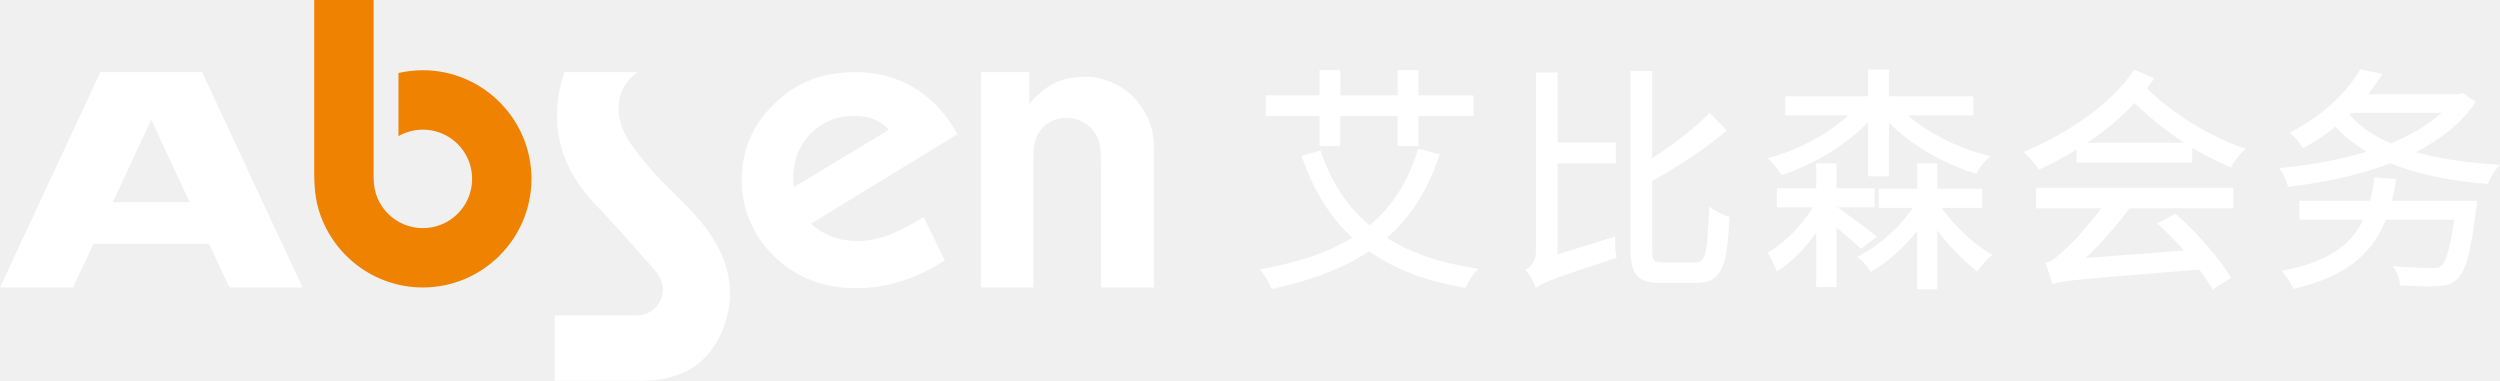
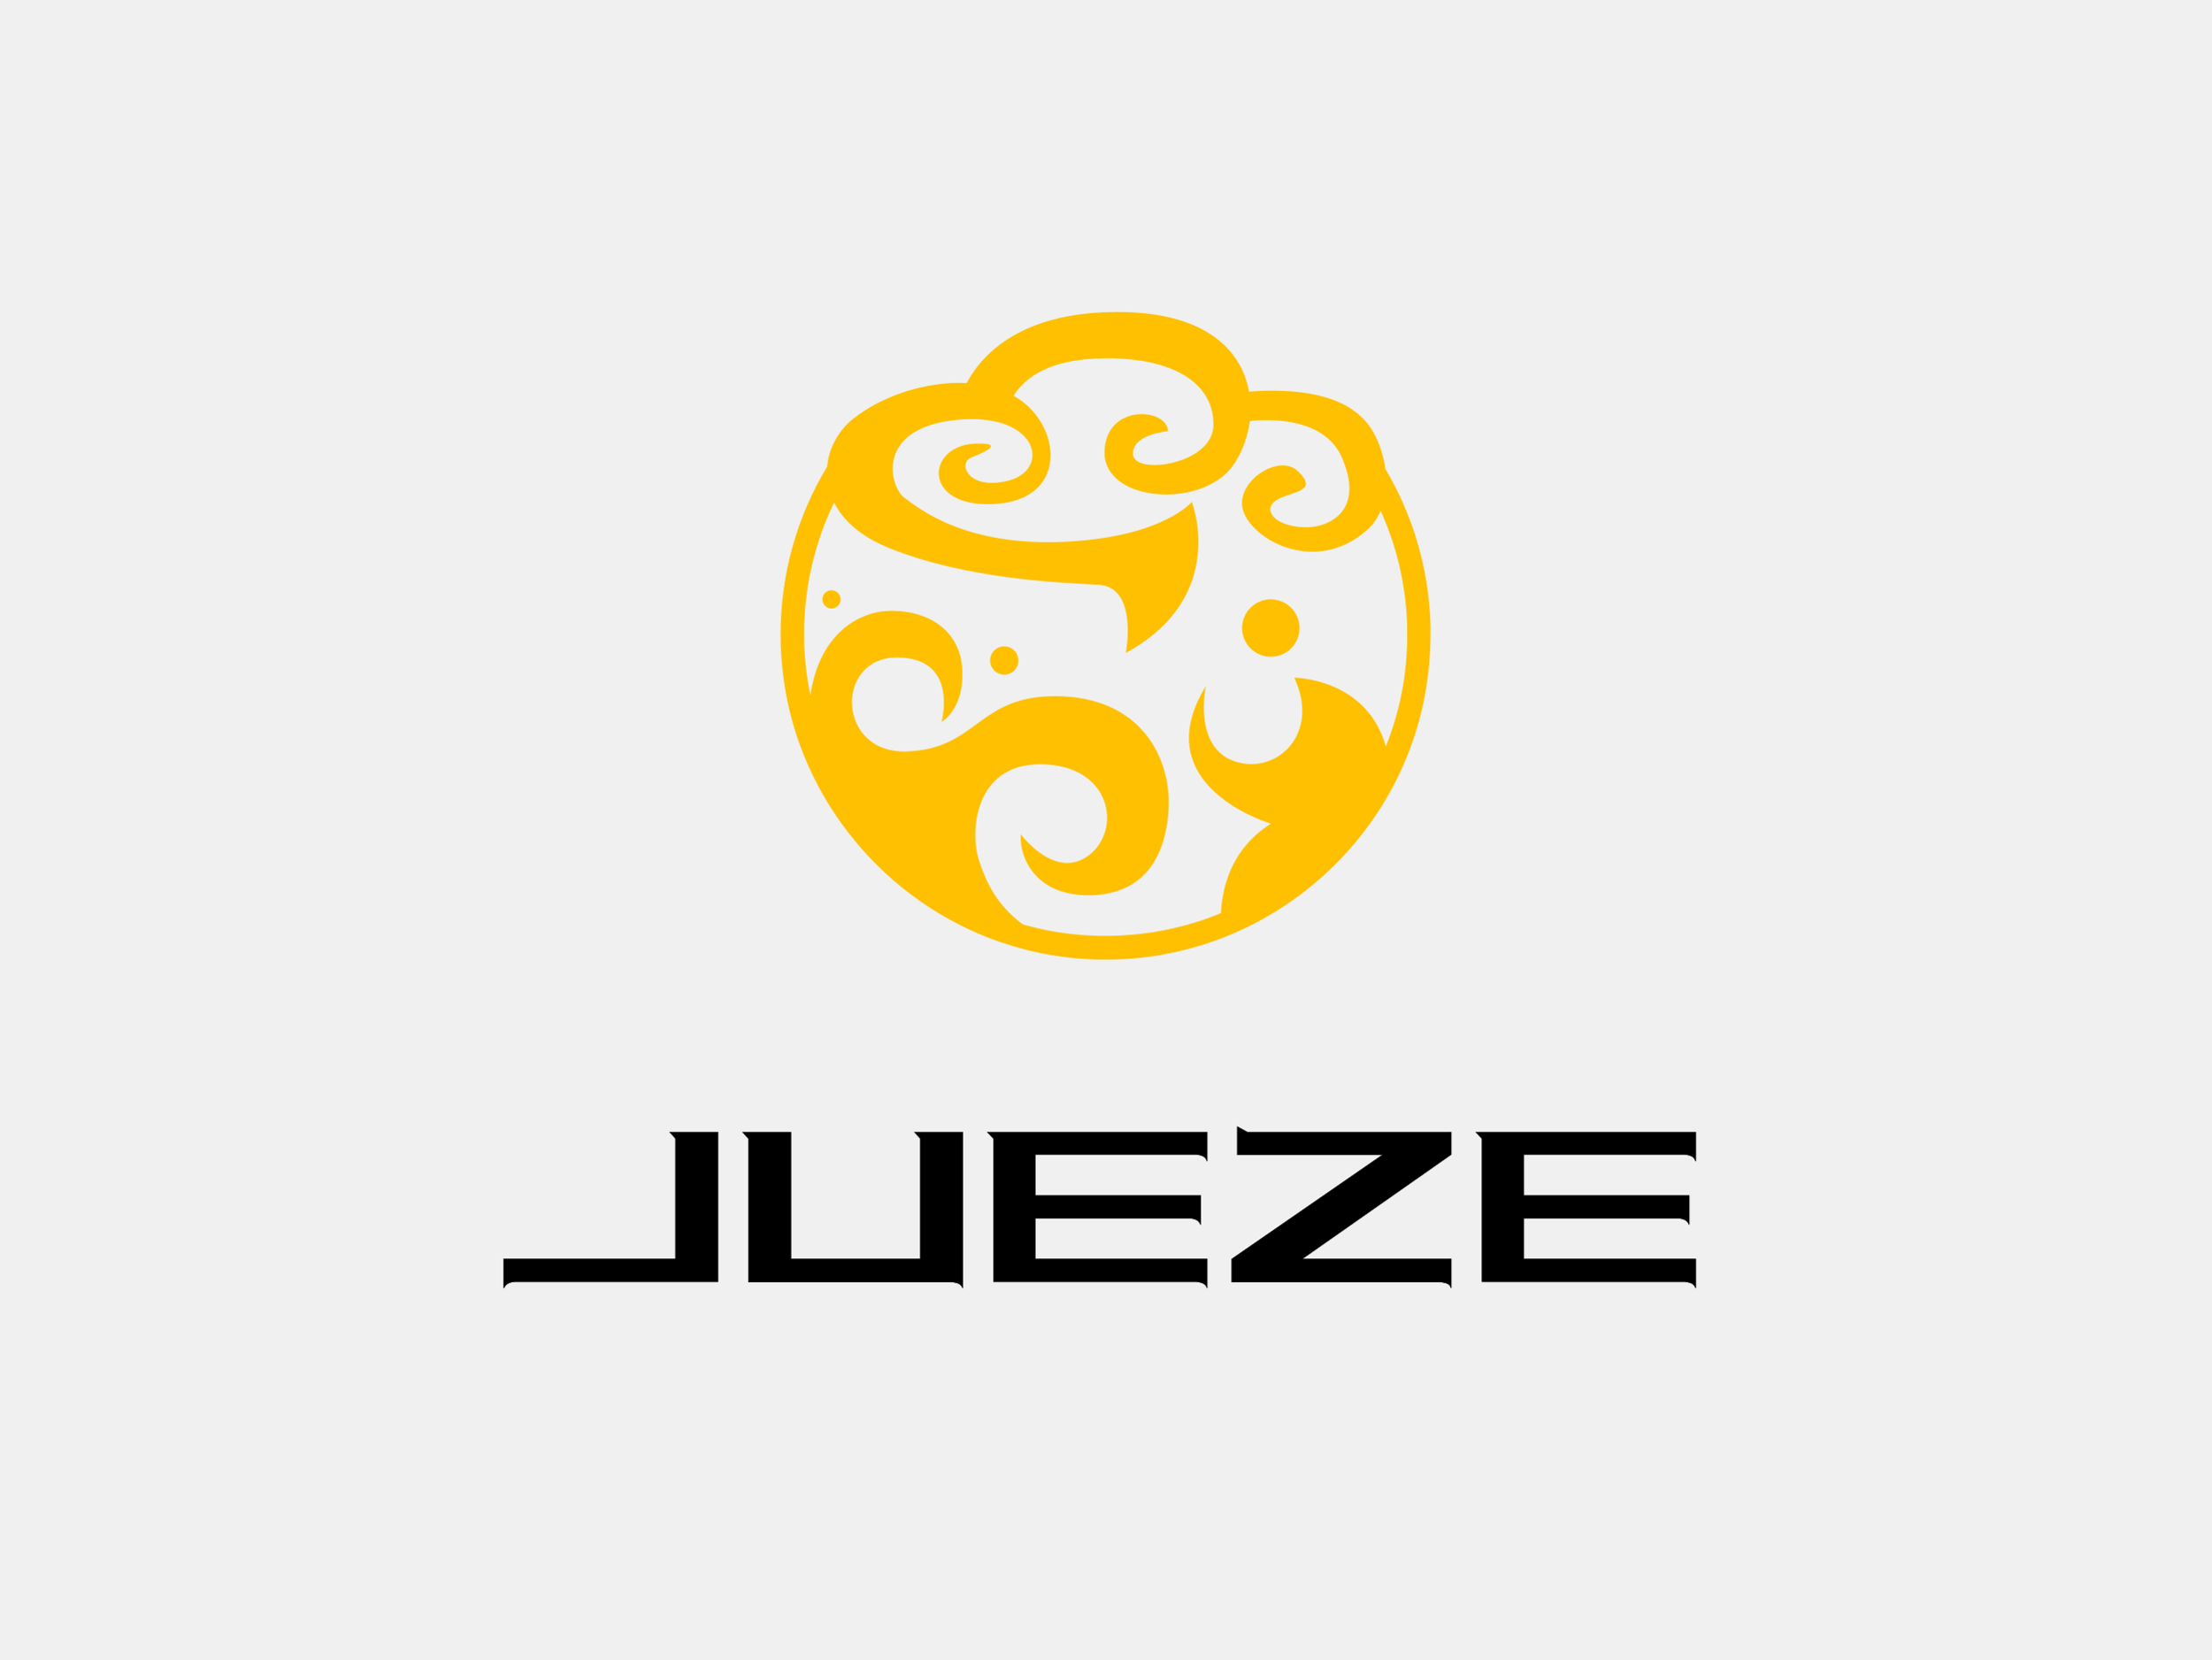
- <svg xmlns="http://www.w3.org/2000/svg" viewBox="0 0 5052.61 769.53">
-   <defs>
-     <style>.cls-1,.cls-2{fill:#fff;}.cls-2,.cls-3{fill-rule:evenodd;}.cls-3{fill:#ef8200;}</style>
-   </defs>
-   <g id="图层_2" data-name="图层 2">
-     <g id="图层_1-2" data-name="图层 1">
-       <path class="cls-1" d="M2905,314.5c-23.84,71.53-59.6,125.89-108.24,166.42,48.64,31.95,109.67,53.41,184.06,64.85-7.63,7.15-16.69,22.41-21,32-78.68-13.35-142.1-37.67-192.65-74.39-52.92,35.76-117.3,59.61-195,76.77-3.34-8.58-12.88-24.79-19.55-33.38,74.86-13.35,136.37-34.33,186-65.8-46.25-42-80.11-96.32-103.47-163.56l31.47-9.06c21,62.47,53.88,113,101.57,151.64,46.25-37.67,79.63-88.22,100.61-155Zm-234.6-83.92H2561.7V196.25h108.72v-51h34.81v51h123v-51h34.81v51h111.1v34.33h-111.1v61h-34.81v-61h-123v61h-34.81Z" />
-       <path class="cls-1" d="M2570,584.26l-1.11-2.86c-3.2-8.22-12.45-24-19-32.48l-3.64-4.68,5.84-1c74.43-13.27,133.61-33.84,180.72-62.83-44.53-41.52-77.59-94.52-101-161.83l-1.24-3.57,38.39-11.05,1.09,3.24c21,62.42,53.1,110.92,98.17,148.15,45.19-37.56,77-87.12,97.21-151.42l1-3.25L2909.62,312l-1.2,3.62c-23.29,69.87-57.88,123.87-105.65,164.91,47.71,30.36,106.2,50.55,178.61,61.69l7.27,1.12-5.36,5c-6.83,6.4-15.62,20.69-20.17,30.81l-1.13,2.52-2.73-.46c-78.73-13.36-141.61-37.43-192.12-73.56-50.55,33.68-112.34,57.83-194.18,75.91Zm-11.07-35A194.72,194.72,0,0,1,2574.32,576c80.61-18.05,141.32-42.1,190.89-75.59l2.08-1.41,2,1.48c49.37,35.86,111,59.85,188.45,73.29a138.85,138.85,0,0,1,15.93-25.47c-72.45-11.83-131-32.91-178.89-64.35l-4-2.65,3.71-3.09c47.8-39.83,82.47-92.59,105.92-161.18l-29.25-7.7c-21,65.15-54,115.36-100.73,153.42l-2.26,1.84-2.25-1.83c-46.56-37.71-79.82-86.81-101.61-150l-24.55,7.06c23.53,66.19,56.67,118.08,101.25,158.52l3.48,3.15-4,2.52C2693.17,514,2633.7,535.37,2558.89,549.22Zm307.75-254h-42v-61H2708.8v61h-42v-61H2558.12V192.67h108.72v-51h42v51h115.87v-51h42v51h111.1v41.49h-111.1ZM2831.83,288h27.65V227h111.11V199.82H2859.48v-51h-27.65v51H2701.65v-51H2674v51H2565.27V227H2674v61h27.66V227h130.18Z" />
-       <path class="cls-1" d="M3427.16,533.85c23.84,0,27.18-21.94,30.52-109.67,9.06,6.67,23.84,13.82,33.85,16.69-4.29,94.41-13.82,127.31-62,127.31h-72.48c-45.78,0-58.18-14.3-58.18-67.23V147.13h36.72V326c44.82-27.66,91.08-63.9,119.68-93l29.57,30.52c-41,34.81-97.28,71-149.25,100.14V502.38c0,26.7,3.81,31.47,25.27,31.47Zm-166.42-51c-.47,11.44.48,27.18,2.39,35.76-129.23,42-146.39,49.59-157.36,58.17-2.86-9.06-11.44-24.31-17.64-30.51,7.63-5.25,19.55-16.22,19.55-36.72V150h36.71V291.61h117.79v34.81H3144.39V519.07Z" />
-       <path class="cls-1" d="M3103.91,582.76l-1.55-4.92c-2.81-8.91-11.27-23.57-16.76-29.06l-3-3,3.54-2.44c11.94-8.21,18-19.57,18-33.77V146.41H3148V288h117.78v42H3148V514.2l116.56-36.3-.21,5.08c-.48,11.56.53,26.86,2.3,34.83l.71,3.18-3.1,1c-127.93,41.55-145.85,49.45-156.25,57.59Zm-10.51-36c5.23,6.47,10.87,16.55,14.09,24.33,12.28-8.1,37.5-17.9,151.53-55a178.07,178.07,0,0,1-2-28.43l-116.23,36.2V322.85H3258.6V295.19H3140.82V153.57h-29.56v356C3111.26,524.65,3105.1,537.45,3093.4,546.79Zm336.15,25h-72.48c-47.91,0-61.76-15.88-61.76-70.81V143.55h43.88v176c41.81-26.4,85.86-60.89,113.55-89.05l2.57-2.61,34.78,35.9-2.92,2.47c-49.32,41.87-113.14,79.92-148,99.5V502.38c0,11.27.64,19.58,3.8,23.51,2.56,3.19,7.41,4.38,17.89,4.38h66.28c19.48,0,23.51-15.88,26.94-106.23l.26-6.75,5.44,4c8.43,6.21,22.8,13.29,32.72,16.12l2.72.78-.13,2.83c-2,44.84-5.34,79.06-14.85,100.36C3470.88,562.39,3455.24,571.76,3429.55,571.76Zm-127.08-421V501c0,51.16,10.71,63.65,54.6,63.65h72.48c44.7,0,54-30.32,58.28-121.13A134.18,134.18,0,0,1,3461,430.73c-3.1,79.12-6.24,106.7-33.85,106.7h-66.28c-11,0-18.75-1.18-23.47-7.06-4.5-5.61-5.38-14.51-5.38-28V361.52l1.83-1c57.47-32.16,109-66.59,145.76-97.27l-24.36-25.15c-29.41,29.27-75.19,64.65-117.77,90.92l-5.46,3.37V150.71Z" />
-       <path class="cls-1" d="M3779.07,237.73c-44.35,49.12-112.54,90.12-176.91,112.06-5.25-9.06-14.78-21.46-22.41-28.13,60.08-16.69,123.5-51.5,165-92h-133V198.15h167.37V144.27h35.29v53.88h170.23v31.47H3845.83c42.91,39.11,107.29,72.48,169.28,87.74-8.11,7.16-18.12,20.51-22.89,29.57-65.33-20-133-60.08-177.86-107.77V352.65h-35.29Zm137.81,178.82c26.7,38.62,68.18,78.67,103.47,99.18-7.63,6.2-18.6,18.6-24.8,27.66-26.7-20.51-59.12-53.89-83.92-89.17V581.06h-33.38V456.6c-27.65,36.72-62.94,68.67-96.32,88.22-4.77-8.11-14.78-19.55-21.93-25.28,41.48-21,86.3-61.51,112.53-103h-72V385.07h77.72V333.58h33.38v51.49h90.6v31.48Zm-155.45,81.54c-10.49-10-33.38-29.57-53.41-45.78V576.76h-33.86V459c-22.89,34.33-52.45,65.8-81.54,84.4-2.86-9.06-10-22.89-15.25-31.48,34.33-20,70.57-58.17,93-96.32h-75.82V384.12h79.63V333.58H3708v50.54h76.77v31.47H3708v3.82c19.07,12.87,67.23,49.11,79.63,58.65Z" />
-       <path class="cls-1" d="M3915.21,584.63h-40.54V467c-26.48,33.13-59.19,62.27-90.93,80.86l-3.08,1.81-1.81-3.08c-4.47-7.6-14.13-18.73-21.09-24.29l-4.34-3.48,5-2.51c39.93-20.19,81.5-57.51,107.54-96.23h-69V381.5h77.72V330h40.54v51.5h90.6v38.62h-82c26.71,36.81,65.53,73.45,98.35,92.52l4.48,2.6-4,3.27c-7.07,5.74-17.89,17.81-24.1,26.9l-2.14,3.12-3-2.31c-26.19-20.1-55.43-50.47-78.17-81Zm-33.38-7.15h26.22V442.9l6.51,9.26c22.29,31.72,52.77,64.39,80.25,86.11a170.52,170.52,0,0,1,19.49-22c-34.39-21.18-74.19-59.82-100.37-97.69l-3.88-5.61h88.6V388.65h-90.6v-51.5h-26.22v51.5H3804.1V413H3879l-3.48,5.49c-25.38,40.14-67.83,79.61-109.26,101.84a123.06,123.06,0,0,1,16.8,19.66c32.65-19.78,66.13-50.77,92.3-85.51l6.44-8.55Zm-170.23,2.86h-41V470.47c-22.88,32.07-50.17,59.39-76,75.93l-3.93,2.51-1.41-4.45c-2.7-8.56-9.54-21.91-14.9-30.68l-1.9-3.12,3.15-1.84c31.6-18.42,65.78-53.18,88.45-89.65H3591V380.54h79.64V330h41v50.54h76.77v38.63H3714c21.12,14.68,64.47,47.31,75.83,56.05l3.7,2.85-32.36,24.72-2.21-2.12c-9.16-8.73-28.4-25.31-47.36-40.83Zm-33.86-7.15h26.7V444.81l5.83,4.72c19.45,15.75,40.38,33.62,51.4,43.87l20.09-15.34c-16.2-12.34-58.38-44-75.74-55.69l-1.58-1.06V412h76.77V387.7h-76.77V337.15h-26.7V387.7h-79.63V412h78.49l-3.17,5.4c-22.43,38.19-57.91,75.37-91.16,95.74a194.69,194.69,0,0,1,12.19,24.74c26.48-17.93,54.23-47.15,76.73-80.89l6.55-9.83Zm140.19-217h-42.44V246.82c-42.77,44.54-106.41,83.94-172.17,106.36l-2.78.94-1.47-2.54c-4.71-8.13-13.91-20.44-21.68-27.23l-5-4.37,6.39-1.77c57.31-15.92,116.56-48.13,156.95-85H3608.12V194.58h167.37V140.69h42.44v53.89h170.23V233.2H3855.31c42.21,35.9,102.83,66.46,160.65,80.69l6.64,1.63-5.13,4.53c-8.14,7.18-17.81,20.41-22.09,28.54l-1.38,2.63-2.83-.87c-64.84-19.88-128.91-57.82-173.24-102.35Zm-35.28-7.16h28.13V230.13l6.18,6.58c43,45.76,107.71,85.22,173.54,105.94a136.31,136.31,0,0,1,17.54-23.4c-60.34-16-122.91-49-164.62-87l-6.83-6.22H3981V201.73H3810.78V147.85h-28.13v53.88H3615.28v24.32h138.24l-6.28,6.13c-39.83,38.92-100.87,73.51-160.55,91.2a146.59,146.59,0,0,1,17,22.08c67-23.32,131.35-64.35,172.68-110.13l6.24-6.9Z" />
-       <path class="cls-1" d="M4348.42,160c-4.77,6.19-9.54,12.87-13.83,19.07,43.39,44.35,120.64,96.8,197.41,123-8.11,7.16-19.07,21.46-24.79,31.48-73.91-30.05-148.3-84.88-193.13-130.66-29.56,32.43-66.28,62.94-107.28,89.17h220.29V325H4200.6V295.91a621.29,621.29,0,0,1-78.68,42.43c-5.25-8.58-17.65-23.36-25.75-30,92.51-39.57,175.95-99.18,218.39-163.08ZM4118.58,383.17h391.49V417.5H4302.16c-29.56,39.1-62.94,77.72-97.27,108.24l216.48-16.21a701.38,701.38,0,0,0-55.31-57.22l30-16.21c42.44,38.14,87.26,88.69,108.24,124.45l-31.47,19.55a399.79,399.79,0,0,0-26.22-39.1c-251.78,20.51-278.48,22.41-296.12,29.09-2.39-7.63-8.11-26.23-11.92-36.72,10-1.9,21-11,35.28-24.79,13.35-11,49.12-48.64,80.11-91.08H4118.58Z" />
-       <path class="cls-1" d="M4471.64,585.08l-1.86-3.17a398.34,398.34,0,0,0-24.8-37.18l-33,2.68c-216.12,17.59-243.89,19.85-260.21,26l-3.55,1.34-2-6.42c-2.66-8.56-7.62-24.47-11-33.76l-1.43-4,4.13-.78c9.09-1.73,20-10.79,33.47-23.86l.21-.19c13.44-11,46.31-46,75.29-84.73H4115V379.59h398.64v41.49h-209.7c-30.35,40-60.23,73.7-88.94,100.32l199-14.91a701.05,701.05,0,0,0-50.36-51.55l-3.69-3.4,36.67-19.79,1.87,1.69c44.83,40.29,88.61,90.65,108.94,125.3l1.77,3Zm-23.33-47.8,1.19,1.56a411.92,411.92,0,0,1,24.59,36.29l25.38-15.76c-20.4-33.46-61.49-80.53-103.89-118.93l-23.42,12.65a702.14,702.14,0,0,1,51.93,54.11l4.6,5.37L4194.6,530.1l7.91-7c31.06-27.6,63.62-63.85,96.8-107.73l1.07-1.42h206.11V386.75H4122.16v27.17h138.89l-4.16,5.69c-30.2,41.35-66.15,79.71-80.61,91.64-13,12.55-23.34,21.24-33,24.57,3.2,9.22,7.18,22,9.57,29.67,17.65-5.6,51.61-8.37,258.58-25.21ZM4120.51,342.9l-1.64-2.69c-4.89-8-16.86-22.46-25-29.14l-4.54-3.74,5.41-2.32c95.68-40.93,176.73-101.4,216.82-161.77l1.66-2.5,40.8,17.82-2.79,3.63c-3.68,4.79-7.63,10.2-12,16.49,40.87,41,115.89,93.38,193.93,120l5.83,2-4.62,4.08c-7.34,6.47-18.13,20.18-24.06,30.56l-1.55,2.72-2.9-1.18a529.42,529.42,0,0,1-75.19-38.33v30H4197v-26.2a624.39,624.39,0,0,1-73.64,39.24Zm-17.81-33.52a174.66,174.66,0,0,1,20.55,24.44,620.65,620.65,0,0,0,75.43-40.94l5.5-3.48v.12l.69-.44c40.52-25.92,77.37-56.54,106.57-88.57l2.55-2.8,2.65,2.71c25.19,25.72,64.92,59,111.37,88.09h2.66v1.66a530.2,530.2,0,0,0,75,38.92,163.93,163.93,0,0,1,19.62-25.53c-78.49-28.05-153.27-81.07-193.3-122l-2.06-2.11,1.68-2.43c4.05-5.84,7.73-11,11.17-15.57l-26.95-11.77c-20.88,30.64-51,60.59-89.61,89.06C4190.12,265.42,4147.5,289.78,4102.7,309.38Zm101.48,12h219.34V295.67H4204.18Zm14.62-32.9h195.92c-41.34-26.88-76.77-56.58-100.54-80.4C4287.46,236.9,4254.72,264.5,4218.8,288.51Z" />
-       <path class="cls-1" d="M4998.35,206.74c-28.61,42.91-73,75.81-125.41,101.56,49.59,15.26,108.72,23.85,172.14,27.66-7.15,8.11-15.26,21.93-19.55,32-73-6.2-139.24-19.08-194.55-42-63.42,24.79-134.95,39.1-204.09,47.68-2.38-9.06-8.58-22.89-14.3-31,60.56-5.73,123-17.17,179.29-35.29-27.66-15.26-51.5-33.86-71.05-56.27-19.08,15.74-41,30-65.33,43.87-4.77-8.1-14.3-20.5-21.93-26.22,66.76-33.86,114-83,138.28-124.46l37.2,7.63a466.41,466.41,0,0,1-30.52,42h192.16l6.2-1.91Zm-254.63,24.32c21,26.22,51,46.73,87.74,62.46,44.82-18.12,83.92-41,112.05-69.14H4750.87Zm258.45,178.33s-.48,11-1.91,15.74c-10,86.31-21,122.07-37.2,136.85-10.49,9.54-21,11.92-38.62,12.88-13.83.47-42.44.47-70.57-1.43-.48-9.54-4.77-22.41-11-31.47,30,2.86,60.08,3.33,72,3.33,9.54,0,15.26-.47,20.51-4.29,11-9.06,20.5-38.15,28.61-100.61H4819.54c-30.05,76.77-88.7,116.82-182.16,139.24-3.81-8.11-12.87-22.89-19.55-30,83.92-16.21,136.86-48.16,164-109.19H4650.73v-31h142.1a317.55,317.55,0,0,0,9.06-47.2l36.72,2.86c-2.39,15.73-5.72,31-9.06,44.34Z" />
-       <path class="cls-1" d="M4635.38,583.78l-1.24-2.63c-3.5-7.45-12.39-22.13-18.92-29.12l-4.42-4.73,6.35-1.23c83.52-16.13,132.88-47.72,159.11-102.1h-129.1V405.82h142.91a312,312,0,0,0,8.27-44l.38-3.44,44,3.43-.57,3.8c-1.89,12.47-4.59,26-8,40.24H5005.9l-.16,3.73c-.05,1.14-.52,11.13-2,16.29-9.72,83.6-20.46,122.52-38.31,138.79-11.4,10.36-23.14,12.84-40.84,13.8-12.31.43-41,.6-71-1.43l-3.17-.22-.16-3.17c-.46-9.22-4.71-21.4-10.34-29.63l-4.32-6.31,7.61.72c33.19,3.17,65.52,3.33,71.66,3.33,9.42,0,14.07-.5,18.31-3.55,10.69-8.95,19.44-39.79,26.73-94.2H4822c-15.07,37.43-37.2,66.66-67.59,89.29-29.32,21.83-67.31,38.13-116.16,49.85Zm-10.93-31.87a171.22,171.22,0,0,1,14.87,23.56C4735.05,552,4788,511.09,4816.2,439.08l.89-2.27h151l-.52,4c-7.76,59.78-17.26,92.48-29.88,102.91l-.18.14c-6.35,4.61-13.37,5-22.61,5-5.76,0-34.4-.14-65.35-2.73a73,73,0,0,1,7.62,23.92c28.55,1.8,55.46,1.62,67.15,1.22,16.69-.9,26.41-2.92,36.34-11.94,16.22-14.8,26.67-53.8,36-134.62l0-.32.09-.3a65.74,65.74,0,0,0,1.53-11.13H4825l1.11-4.44c3.55-14.22,6.37-27.73,8.4-40.22L4805.05,366a326.61,326.61,0,0,1-8.76,44.3l-.71,2.65H4654.31v23.84h133.07l-2.25,5C4759.09,500.32,4709.41,534.42,4624.45,551.91Zm-.22-174.34-.8-3c-2.39-9.08-8.56-22.47-13.77-29.84l-3.56-5.05,6.15-.58c61.14-5.77,120-17,170.73-32.67-24.29-14.27-45.29-31.18-62.55-50.37-17.28,13.94-38,27.71-63.16,42l-3.06,1.75-1.79-3c-4.88-8.3-14.07-20-21-25.18l-4.6-3.45,5.13-2.61c57.63-29.22,108.77-75.23,136.81-123.07l1.3-2.21,44.87,9.2-2.89,4.41c-9.24,14.11-17.63,25.86-26,36.42h184.13l7.34-2.25,25.78,17.76-1.95,2.93c-25.39,38.09-65.3,71.27-118.71,98.72,44.6,12.75,99.27,21.13,162.68,24.95l7.31.44-4.85,5.5c-7.23,8.19-15,21.79-18.94,31l-1,2.37-2.57-.22c-78.57-6.67-142.15-20.31-194.29-41.67-56.35,21.87-123,37.37-203.61,47.38Zm-5.49-31.94a126,126,0,0,1,10.74,24.07c79.31-10,144.82-25.44,200.2-47.09l1.34-.52,1.33.55c51.14,21.16,113.62,34.74,190.95,41.49a152.53,152.53,0,0,1,14.69-25c-65.17-4.3-121-13.51-166.1-27.38l-8.63-2.65,8.1-4c54.93-27,96-59.73,122-97.42l-17.1-11.79-5.06,1.56H4770.92l4.85-5.86a437.66,437.66,0,0,0,27.37-37.24l-29.51-6.05C4758.94,172.65,4719,228,4639.94,269.47a119.36,119.36,0,0,1,16.79,20.66c24.76-14.24,45-27.94,61.82-41.81l2.69-2.21,2.28,2.62c18.78,21.52,42.36,40.19,70.09,55.49l7.25,4-7.88,2.54C4741.58,327.31,4681.45,339.34,4618.74,345.63Zm212.68-48.23-1.37-.59c-38.68-16.58-68.67-37.95-89.13-63.52l-2.07-2.59,10.61-9.9h202.69l-6.11,6.11c-26.89,26.9-65,50.42-113.24,69.93Zm-82.81-66c19.41,23.22,47.27,42.81,82.89,58.26,43-17.52,77.63-38.24,103.11-61.68H4752.28Z" />
-       <path class="cls-2" d="M1140.58,145.72h148.14c-50.84,36.36-47.26,96.44-14.4,144.35,10.07,14.65,22.22,29.59,34.63,44.43,40.89,48.9,85.2,81.84,119.38,128.71,43.92,60.25,62,127.1,32.93,201.66-15,38.54-41.85,70.65-78,87.36-27.31,12.62-58.5,17.3-91,17.3H1121.34V637.67h166a52.86,52.86,0,0,0,52.42-52.85c0-25.12-20-42.77-35.1-60-38.09-43.36-78.31-87.8-99.73-110-76.16-79.06-97.08-169.25-64.38-269.07ZM1982.46,581V145.72h97.7v64.6c34-40.52,68.18-56.55,120.18-55,28.16,0,72.37,18.67,94.74,45.34,21.33,27.2,36.79,49.85,36.79,99.77V581H2225.14V337.3c0-14.25,0-29.74-2.27-44.15-1.8-11.4-8.15-23.81-17.62-34-27.18-29.17-77.44-28.33-102.38,4-13.34,17.1-14.5,34-14.5,76.54V581ZM1604.11,378.5l192.64-116.25a80.38,80.38,0,0,0-30.3-21.07c-11.81-4.64-25.15-7-39.75-7q-53,0-88.12,35.7T1603.28,360c0,5.2.14,8.89.27,11.49s.28,4.92.56,7Zm305.36,147.86q-43.58,28.11-88.26,42a306.48,306.48,0,0,1-92.84,14.08c-31.55,0-60.88-5.32-88.26-15.85a225.3,225.3,0,0,1-73.53-46.65,215.75,215.75,0,0,1-50.17-71.12A210.55,210.55,0,0,1,1499,364q0-45.54,17-84.94,16.89-39.19,50.59-70.84c21.83-21.07,45.87-36.8,72.56-47.06q39.81-15.37,89.23-15.45,66.72,0,119.67,32t87.14,93.41L1639.14,452a130.93,130.93,0,0,0,42.81,26.4c15.7,5.88,32.93,8.76,51.7,8.76s39.2-3.84,60.6-11.63,45.59-20,72.55-36.79l42.67,87.67ZM228,408.64H383.33L305.67,242,228,408.64Zm194.53,84.12H188.8L147.66,581H0L202.9,145.72H408.44L611.34,581H463.68Z" />
-       <path class="cls-3" d="M760.68,394.35a99.52,99.52,0,1,0,44.67-119.29V147.54a222.5,222.5,0,0,1,49.17-5.62c120.92,0,219.55,98.62,219.55,219.54S975.44,581,854.52,581c-100,0-184.79-67.5-211.1-159.28-8.6-30.07-8.44-58.48-8.44-89.46V0H755.14V334.58c0,20.51-1.42,40,5.54,59.77Z" />
+ <svg xmlns="http://www.w3.org/2000/svg" data-noselect="" viewBox="113.879 73.958 567 425.58" width="567" height="425.58" ref="svg_canvas" preserveAspectRatio="none" version="1.1" style="background: #FFFFFF;">
+   <defs />
+   <g id="shape_edDVjnWpSL" class="icon" ref="shape_edDVjnWpSL" key="shape_edDVjnWpSL" transform="translate(314.0428,153.9576) rotate(0,83.33638,83.33638) scale(1,1)" style="cursor:move;display:inline;opacity:1;" filter="">
+     <g style="display:inline">
+       <rect fill="rgba(0,0,0,0)" width="186.673" height="186.1" x="-10" y="-10" />
+       <svg version="1.1" id="图层_1" x="0px" y="0px" viewBox="0 0 298.726 297.7" enable-background="new 0 0 298.8 297.6" xml:space="preserve" width="166.673" height="166.1" class="style-removed" preserveAspectRatio="none" data-parent="shape_edDVjnWpSL">
+         <g>
+           <path fill="#FEC000" d="M298.3,136.3c-1.8-22.9-8.8-44.7-20.3-64.1c-0.2-1.2-0.3-2.3-0.6-3.4c-1.4-6.9-4.2-13.1-7.4-17.2   c-3.7-4.7-9.3-9.1-18-11.9c-5.6-1.8-12.6-3.1-21.1-3.4c-4.7-0.2-9.9-0.1-15.6,0.3c-0.8-4.3-2.2-8.6-4.5-12.6   c-7.7-13.5-24.6-24-56.1-24c-31.9,0-50.1,10.1-60.5,20.8c-3.9,4-6.7,8.2-8.7,11.9c-4.6-0.3-9.4,0-14.2,0.7   c-9.5,1.3-18.9,4.4-27.3,8.8c-4,2.1-7.6,4.5-10.9,7.1C27.2,54.1,23,61.1,21.7,68.8c-0.1,0.8-0.2,1.5-0.3,2.3   C7.5,94.1,0,120.6,0,148.2c0,10.5,1.1,20.9,3.2,31c11.5,54.5,53.7,99,107.5,113.4c12.5,3.4,25.5,5.1,38.7,5.1   c11.5,0,22.9-1.3,33.9-3.9c33.5-7.8,63.5-27.2,84.6-54.6c20.2-26.3,30.8-57.7,30.8-90.9C298.8,144.1,298.6,140.1,298.3,136.3z    M278.2,199.7c-8.9-31.5-42.1-31.6-42.1-31.6c12.2,25.9-8.2,45-27.5,38.4c-18.9-6.4-13.4-33.8-13.1-34.6   c-28.4,46.3,29.9,63.3,29.9,63.3c-17.4,11-22.3,27.6-23,41.1c-6.9,2.9-14.1,5.2-21.5,6.9c-22,5.1-45.7,4.8-67.4-1.1   c-0.8-0.2-1.5-0.4-2.3-0.7c-12.8-9.4-17.4-21.3-20-29.3c-4.4-13.4-1.9-44.2,28-44.2c33.1,0,37.9,30.3,22.4,41.9   c-15.5,11.6-31.2-9.7-31.2-9.7c-0.7,11.3,7.2,28,31,28c23.8,0,35.3-15.3,36.9-38.9c1.6-23.6-12.3-52.6-52.1-52.6   c-35.8,0-35.6,24.2-68.1,25.4c-32.5,1.2-33.3-43.2-4.6-43.2c28.3,0,20.7,28.9,20.5,29.6c0.6-0.3,11-6.6,9.4-25.4   c-1.6-18.6-18.6-26.8-35.5-25.5c-10.4,0.8-29.8,8.8-34.2,38.7c-1.9-9.1-2.9-18.6-2.9-28.1c0-21.3,4.8-41.9,13.8-60.5   c4,8,11.9,15.4,24.8,20.7c35.5,14.5,78.5,16.1,96.8,17.1s12.5,31.3,12.5,31.3c47.5-25.9,30.3-69.4,30.3-69.4s-13,16-57.7,18.3   C84.9,108,63.6,90.3,56.8,85.3c-3.1-2.3-6.2-9.3-5-16.5c1.4-8.4,8.8-17.2,29.1-19.2c26.7-2.6,37.3,9.9,34.4,19.2   c-1.2,3.8-4.6,7.1-10.1,8.6c-16,4.3-22.1-4.3-19.7-8.6c0.4-0.8,1.1-1.5,2.2-1.9c10.9-4.3,12.3-6.7,2-6.4   c-7.8,0.2-13.2,3.8-15.6,8.2c-4.6,8.6,1.9,20.6,23.7,19.6c17-0.8,24.9-9.4,26.1-19.6c1.2-9.6-3.7-20.6-12.7-27.5   c-1.3-1-2.7-1.9-4.1-2.7c5-7.9,15.8-17,41.8-17.2c35.5-0.3,50.9,14.1,50,31.5c-0.5,8-8.2,13.4-16.5,15.9c-7.2,2.2-14.7,2.2-18.3,0   c-1.2-0.8-2-1.8-2.1-3.1c-0.7-9.5,16.1-10.8,16.1-10.8C177.6,44,149.6,42,148.9,64c-0.1,1.7,0.1,3.3,0.5,4.7   c5,19.1,44.8,20.6,58.3,2.2c0.5-0.7,1-1.5,1.5-2.2c3.2-5.2,5.6-11.7,6.5-18.6c12.8-1.2,34.6-0.4,42.3,16.8c0.3,0.6,0.5,1.2,0.7,1.8   c9.5,23.6-7.7,31.6-20.6,30.1c-13.1-1.5-16.8-9.4-8.8-13.1c7.4-3.4,17.7-3.6,8.5-12.5c-9.2-8.9-30.9,6.2-24.6,19.7   c6.2,13.5,33.6,26.8,55.7,7.9c3.2-2.7,5.4-5.9,6.9-9.4c6.4,14.1,10.5,29.5,11.8,45.8c0.3,3.6,0.4,7.2,0.4,11   C288.1,166.1,284.7,183.5,278.2,199.7z" />
+           <ellipse transform="matrix(0.3827 -0.9239 0.9239 0.3827 4.8463 297.8362)" fill="#FEC000" cx="225.3" cy="145.3" rx="13.2" ry="13.2" />
+           <path fill="#FEC000" d="M23.4,127.9c-2.3,0-4.2,1.9-4.2,4.2c0,2.3,1.9,4.2,4.2,4.2c2.3,0,4.2-1.9,4.2-4.2   C27.6,129.8,25.7,127.9,23.4,127.9z" />
+           <path fill="#FEC000" d="M102.8,153.7c-3.6,0-6.5,2.9-6.5,6.5c0,3.6,2.9,6.5,6.5,6.5c3.6,0,6.5-2.9,6.5-6.5   C109.3,156.6,106.4,153.7,102.8,153.7z" />
+         </g>
+       </svg>
+     </g>
+   </g>
+   <g id="shape_NY1wkNUc4U" class="brand_name" ref="shape_NY1wkNUc4U" key="shape_NY1wkNUc4U" transform="translate(158.3792,87.24074) rotate(0,257.5,291.094) scale(1,1)" style="cursor:move;display:inline;opacity:1;" filter="">
+     <g style="display:inline">
+       <svg version="1.1" width="644" height="581.594" viewBox="0 0 644 581.594" preserveAspectRatio="none" data-parent="shape_NY1wkNUc4U">
+         <rect fill="rgba(0,0,0,0)" width="312" height="83" x="83" y="249.297" />
+         <g data-width="311.974" transform="translate(83.013, 0)">
+           <path d="M4.65-4.90L4.65-4.90Q3.90-4.90 3.03-4.57Q2.16-4.23 1.66-3.24L1.66-3.24L1.66-10.71L45.73-10.71L45.73-41.58L44.24-43.24L56.61-43.24L56.61-4.90L4.65-4.90Z" transform="translate(0 320.297) " fill="rgb(0, 0, 0)" stroke="rgb(0, 0, 0)" stroke-width="0.138" data-glyph-w="61.266000000000005" data-glyph-h="83" data-glyph-ascender="71.297" data-glyph-descender="-11.703000000000001" />
+           <path d="M3.15-4.81L3.15-41.58L1.66-43.24L14.03-43.24L14.03-10.71L47.23-10.71L47.23-41.58L45.73-43.24L58.10-43.24L58.10-3.24Q57.69-4.23 56.77-4.52Q55.86-4.81 55.11-4.81L55.11-4.81L3.15-4.81Z" transform="translate(61.266 320.297) " fill="rgb(0, 0, 0)" stroke="rgb(0, 0, 0)" stroke-width="0.138" data-glyph-w="62.760000000000005" data-glyph-h="83" data-glyph-ascender="71.297" data-glyph-descender="-11.703000000000001" />
+           <path d="M56.36-26.98L56.36-19.51Q55.94-20.50 55.07-20.83Q54.20-21.17 53.37-21.17L53.37-21.17L13.94-21.17L13.94-10.71L58.02-10.71L58.02-3.24Q57.69-4.23 56.73-4.57Q55.78-4.90 55.03-4.90L55.03-4.90L3.24-4.90L3.24-41.58L1.66-43.24L58.02-43.24L58.02-35.77Q57.69-36.85 56.73-37.18Q55.78-37.52 55.03-37.52L55.03-37.52L13.94-37.52L13.94-26.98L56.36-26.98Z" transform="translate(124.026 320.297) " fill="rgb(0, 0, 0)" stroke="rgb(0, 0, 0)" stroke-width="0.138" data-glyph-w="62.677" data-glyph-h="83" data-glyph-ascender="71.297" data-glyph-descender="-11.703000000000001" />
+           <path d="M57.93-10.71L57.93-3.24Q57.60-4.23 56.65-4.52Q55.69-4.81 54.95-4.81L54.95-4.81L1.66-4.81L1.66-10.71L40.34-37.43L3.07-37.43L3.07-44.65L5.64-43.24L57.93-43.24L57.93-37.52L19.67-10.71L57.93-10.71Z" transform="translate(186.703 320.297) " fill="rgb(0, 0, 0)" stroke="rgb(0, 0, 0)" stroke-width="0.138" data-glyph-w="62.594" data-glyph-h="83" data-glyph-ascender="71.297" data-glyph-descender="-11.703000000000001" />
+           <path d="M56.36-26.98L56.36-19.51Q55.94-20.50 55.07-20.83Q54.20-21.17 53.37-21.17L53.37-21.17L13.94-21.17L13.94-10.71L58.02-10.71L58.02-3.24Q57.69-4.23 56.73-4.57Q55.78-4.90 55.03-4.90L55.03-4.90L3.24-4.90L3.24-41.58L1.66-43.24L58.02-43.24L58.02-35.77Q57.69-36.85 56.73-37.18Q55.78-37.52 55.03-37.52L55.03-37.52L13.94-37.52L13.94-26.98L56.36-26.98Z" transform="translate(249.297 320.297) " fill="rgb(0, 0, 0)" stroke="rgb(0, 0, 0)" stroke-width="0.138" data-glyph-w="62.677" data-glyph-h="83" data-glyph-ascender="71.297" data-glyph-descender="-11.703000000000001" />
+         </g>
+       </svg>
    </g>
  </g>
</svg>
